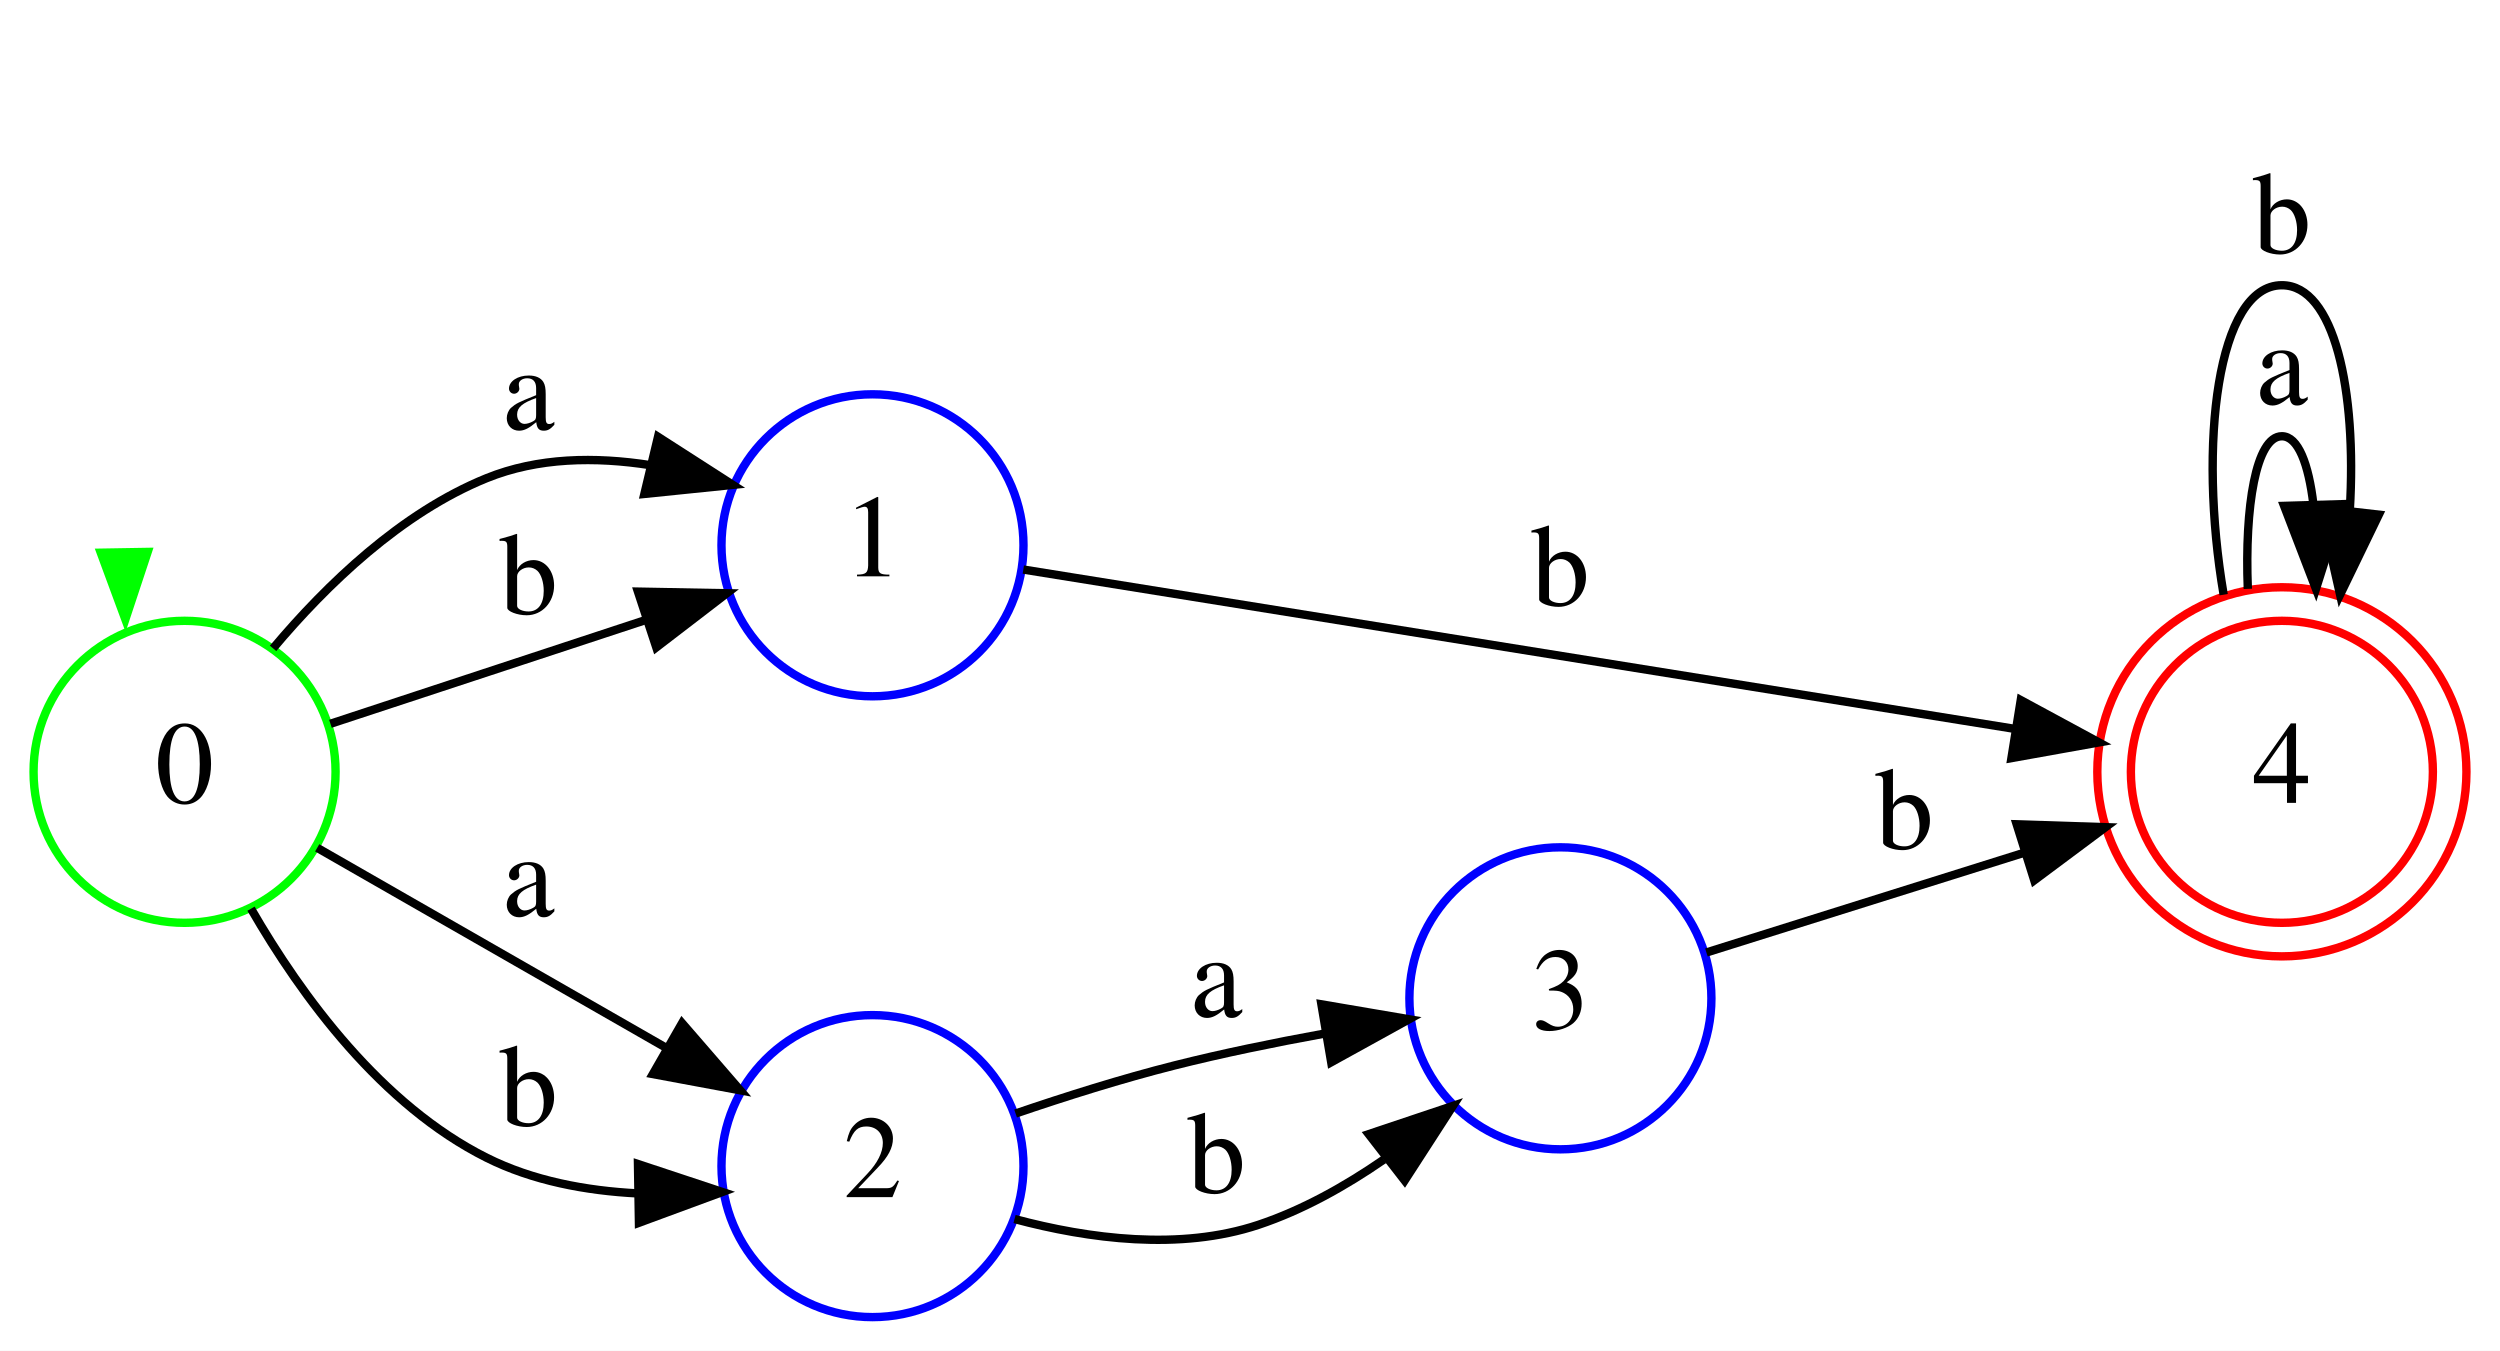
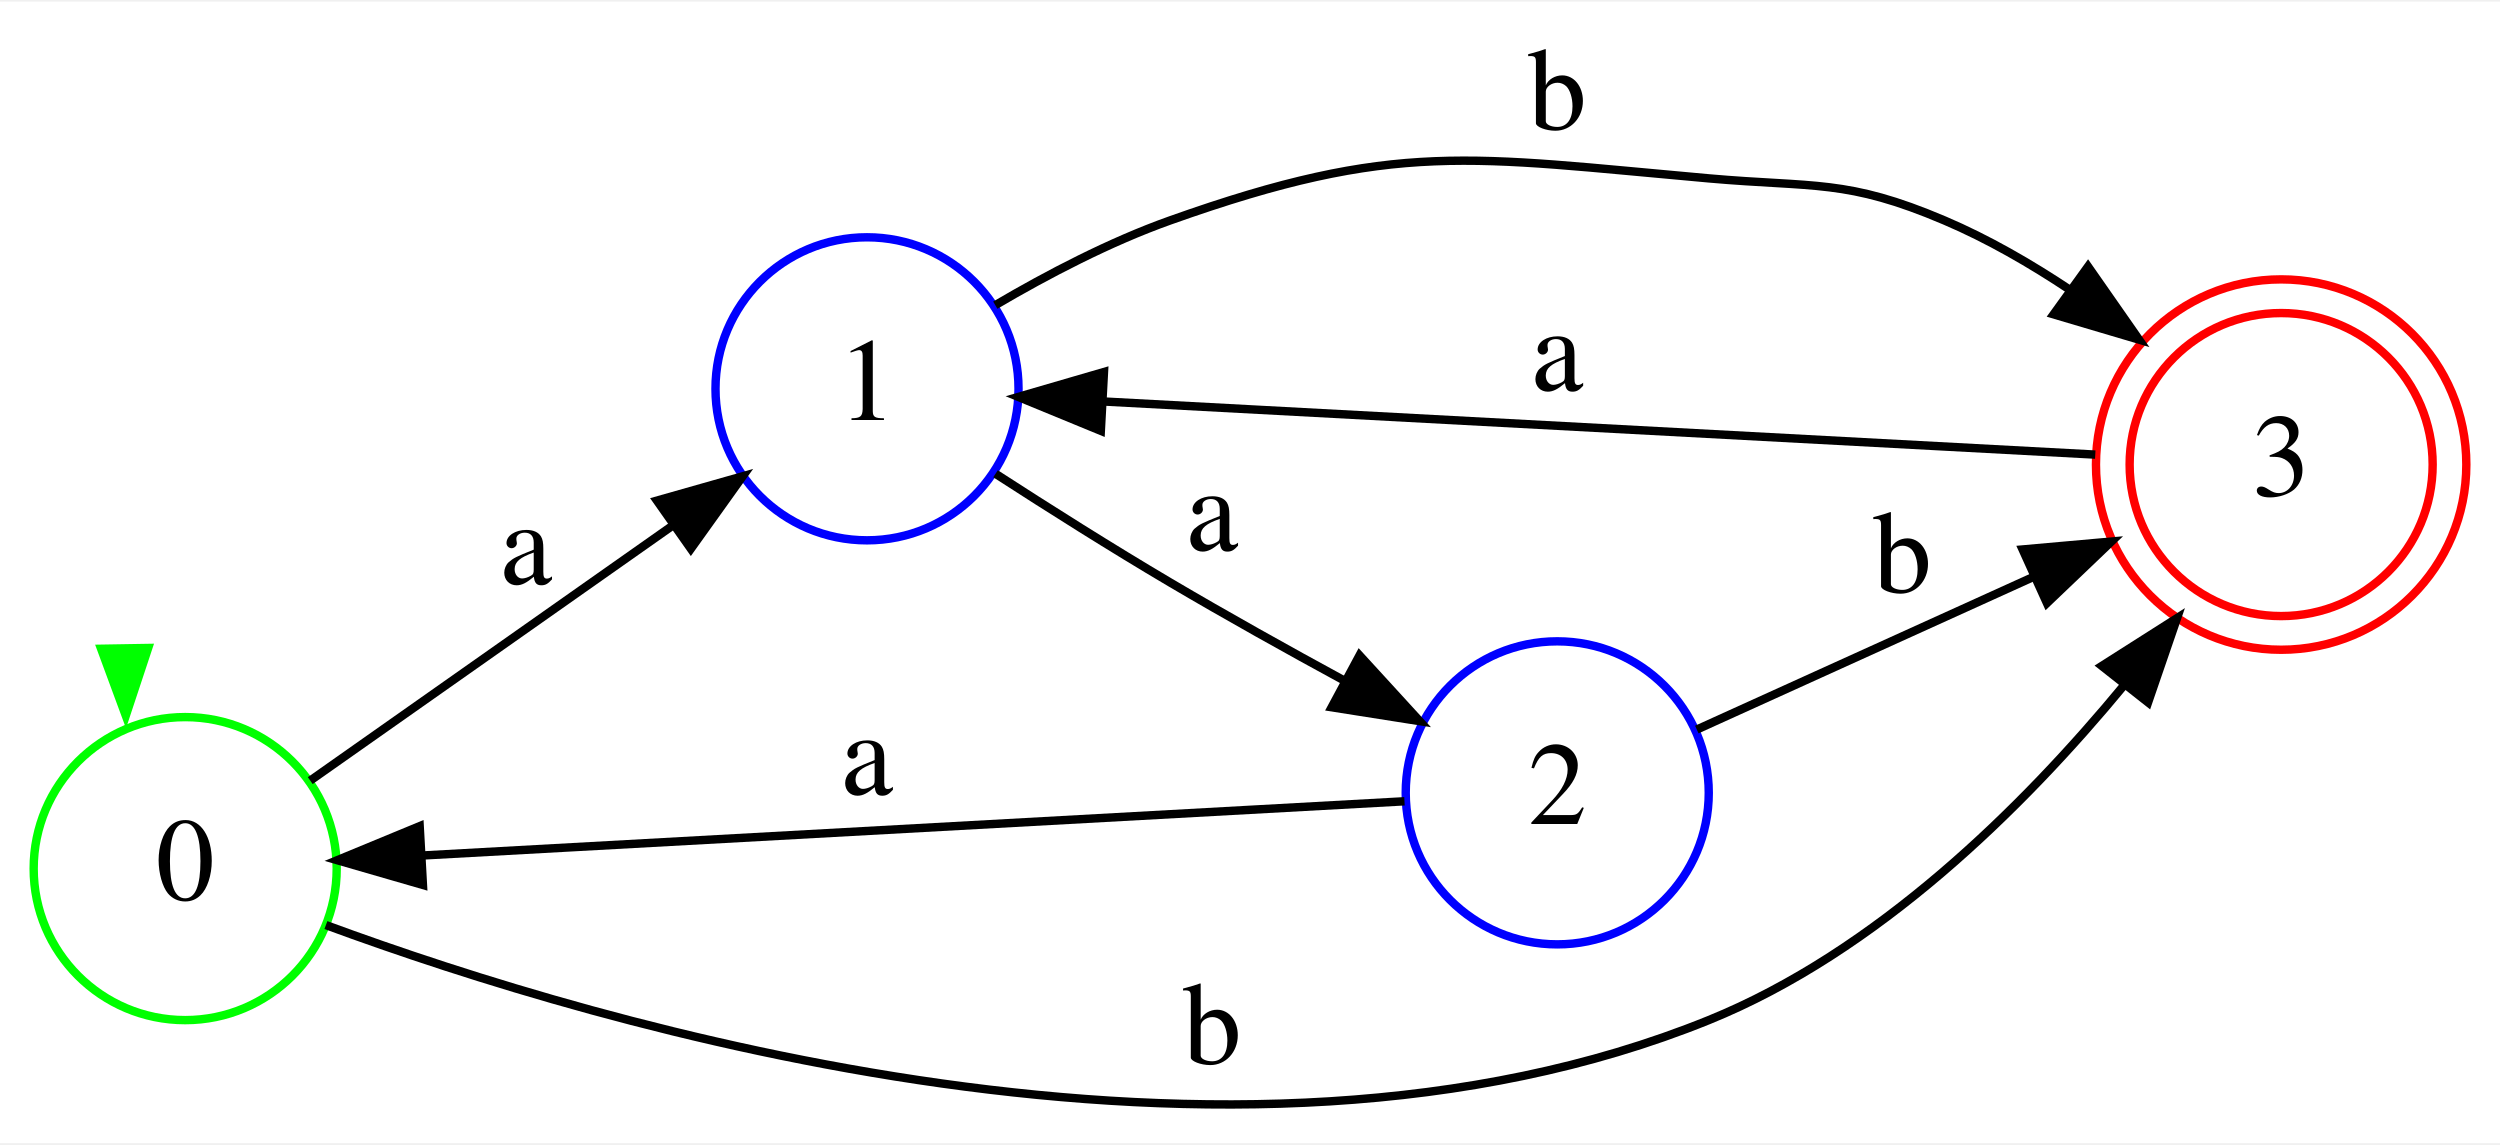
- <svg xmlns="http://www.w3.org/2000/svg" width="298pt" height="161pt" viewBox="0.00 0.00 298.00 161.00">
-   <g id="graph0" class="graph" transform="scale(1 1) rotate(0) translate(4 157)">
-     <polygon fill="#ffffff" stroke="transparent" points="-4,4 -4,-157 294,-157 294,4 -4,4" />
+ <svg xmlns="http://www.w3.org/2000/svg" width="297pt" height="136pt" viewBox="0.00 0.00 297.00 135.62">
+   <g id="graph0" class="graph" transform="scale(1 1) rotate(0) translate(4 131.6163)">
+     <polygon fill="#ffffff" stroke="transparent" points="-4,4 -4,-131.616 293,-131.616 293,4 -4,4" />
    <g id="node1" class="node">
-       <ellipse fill="none" stroke="#00ff00" cx="18" cy="-65" rx="18" ry="18" />
-       <text text-anchor="middle" x="18" y="-61.3" font-family="Times,serif" font-size="14.00" fill="#000000">0</text>
+       <ellipse fill="none" stroke="#00ff00" cx="18" cy="-28.616" rx="18" ry="18" />
+       <text text-anchor="middle" x="18" y="-24.916" font-family="Times,serif" font-size="14.00" fill="#000000">0</text>
    </g>
    <g id="edge1" class="edge">
-       <path fill="none" stroke="#00ff00" stroke-width="0" d="M10.798,-91.768C11.595,-97.153 13.996,-101 18,-101 24.25,-101 26.594,-91.625 25.031,-81.664" />
-       <polygon fill="#00ff00" stroke="#00ff00" stroke-width="0" points="14.299,-91.722 10.969,-81.664 7.3,-91.603 14.299,-91.722" />
+       <path fill="none" stroke="#00ff00" stroke-width="0" d="M10.798,-55.385C11.595,-60.769 13.996,-64.616 18,-64.616 24.25,-64.616 26.594,-55.241 25.031,-45.28" />
+       <polygon fill="#00ff00" stroke="#00ff00" stroke-width="0" points="14.299,-55.338 10.969,-45.28 7.3,-55.22 14.299,-55.338" />
    </g>
    <g id="node2" class="node">
-       <ellipse fill="none" stroke="#0000ff" cx="100" cy="-92" rx="18" ry="18" />
-       <text text-anchor="middle" x="100" y="-88.3" font-family="Times,serif" font-size="14.00" fill="#000000">1</text>
+       <ellipse fill="none" stroke="#0000ff" cx="99" cy="-85.616" rx="18" ry="18" />
+       <text text-anchor="middle" x="99" y="-81.916" font-family="Times,serif" font-size="14.00" fill="#000000">1</text>
    </g>
    <g id="edge2" class="edge">
-       <path fill="none" stroke="#000000" d="M28.549,-79.714C34.943,-87.325 43.823,-95.868 54,-100 60.112,-102.481 66.986,-102.577 73.52,-101.552" />
-       <polygon fill="#000000" stroke="#000000" points="74.438,-104.932 83.35,-99.203 72.811,-98.124 74.438,-104.932" />
-       <text text-anchor="middle" x="59" y="-105.8" font-family="Times,serif" font-size="14.00" fill="#000000">a</text>
+       <path fill="none" stroke="#000000" d="M32.857,-39.071C44.846,-47.508 61.927,-59.528 75.728,-69.24" />
+       <polygon fill="#000000" stroke="#000000" points="74.045,-72.335 84.237,-75.228 78.074,-66.611 74.045,-72.335" />
+       <text text-anchor="middle" x="58.5" y="-62.416" font-family="Times,serif" font-size="14.00" fill="#000000">a</text>
+     </g>
+     <g id="node4" class="node">
+       <ellipse fill="none" stroke="#ff0000" cx="267" cy="-76.616" rx="18" ry="18" />
+       <ellipse fill="none" stroke="#ff0000" cx="267" cy="-76.616" rx="22" ry="22" />
+       <text text-anchor="middle" x="267" y="-72.916" font-family="Times,serif" font-size="14.00" fill="#000000">3</text>
    </g>
    <g id="edge3" class="edge">
-       <path fill="none" stroke="#000000" d="M35.39,-70.726C46.262,-74.306 60.493,-78.992 72.831,-83.054" />
-       <polygon fill="#000000" stroke="#000000" points="72.042,-86.479 82.635,-86.282 74.231,-79.83 72.042,-86.479" />
-       <text text-anchor="middle" x="59" y="-83.8" font-family="Times,serif" font-size="14.00" fill="#000000">b</text>
+       <path fill="none" stroke="#000000" d="M34.717,-21.909C67.556,-9.802 142.227,12.405 199,-10.616 218.939,-18.701 236.253,-35.751 248.419,-50.495" />
+       <polygon fill="#000000" stroke="#000000" points="245.694,-52.691 254.633,-58.377 251.191,-48.357 245.694,-52.691" />
+       <text text-anchor="middle" x="140" y="-5.416" font-family="Times,serif" font-size="14.00" fill="#000000">b</text>
    </g>
    <g id="node3" class="node">
-       <ellipse fill="none" stroke="#0000ff" cx="100" cy="-18" rx="18" ry="18" />
-       <text text-anchor="middle" x="100" y="-14.3" font-family="Times,serif" font-size="14.00" fill="#000000">2</text>
+       <ellipse fill="none" stroke="#0000ff" cx="181" cy="-37.616" rx="18" ry="18" />
+       <text text-anchor="middle" x="181" y="-33.916" font-family="Times,serif" font-size="14.00" fill="#000000">2</text>
    </g>
    <g id="edge4" class="edge">
-       <path fill="none" stroke="#000000" d="M33.81,-55.938C45.608,-49.176 61.949,-39.81 75.442,-32.076" />
-       <polygon fill="#000000" stroke="#000000" points="77.303,-35.044 84.238,-27.034 73.822,-28.971 77.303,-35.044" />
-       <text text-anchor="middle" x="59" y="-47.8" font-family="Times,serif" font-size="14.00" fill="#000000">a</text>
+       <path fill="none" stroke="#000000" d="M114.268,-75.525C120.617,-71.417 128.102,-66.688 135,-62.616 141.673,-58.678 149.003,-54.59 155.812,-50.889" />
+       <polygon fill="#000000" stroke="#000000" points="157.512,-53.949 164.664,-46.133 154.199,-47.783 157.512,-53.949" />
+       <text text-anchor="middle" x="140" y="-66.416" font-family="Times,serif" font-size="14.00" fill="#000000">a</text>
    </g>
    <g id="edge5" class="edge">
-       <path fill="none" stroke="#000000" d="M25.919,-48.684C32.003,-38.144 41.487,-25.266 54,-19 59.491,-16.25 65.832,-15.062 72.018,-14.745" />
-       <polygon fill="#000000" stroke="#000000" points="72.047,-18.246 82.103,-14.913 72.163,-11.247 72.047,-18.246" />
-       <text text-anchor="middle" x="59" y="-22.8" font-family="Times,serif" font-size="14.00" fill="#000000">b</text>
-     </g>
-     <g id="node5" class="node">
-       <ellipse fill="none" stroke="#ff0000" cx="268" cy="-65" rx="18" ry="18" />
-       <ellipse fill="none" stroke="#ff0000" cx="268" cy="-65" rx="22" ry="22" />
-       <text text-anchor="middle" x="268" y="-61.3" font-family="Times,serif" font-size="14.00" fill="#000000">4</text>
+       <path fill="none" stroke="#000000" d="M114.241,-95.552C120.461,-99.21 127.86,-103.075 135,-105.616 161.88,-115.182 170.58,-113.134 199,-110.616 211.592,-109.501 215.367,-110.562 227,-105.616 232.131,-103.435 237.235,-100.492 241.995,-97.314" />
+       <polygon fill="#000000" stroke="#000000" points="244.058,-100.142 250.123,-91.455 239.964,-94.463 244.058,-100.142" />
+       <text text-anchor="middle" x="181" y="-116.416" font-family="Times,serif" font-size="14.00" fill="#000000">b</text>
    </g>
    <g id="edge6" class="edge">
-       <path fill="none" stroke="#000000" d="M117.979,-89.111C146.132,-84.586 201.014,-75.766 236.019,-70.14" />
-       <polygon fill="#000000" stroke="#000000" points="236.875,-73.547 246.193,-68.505 235.764,-66.636 236.875,-73.547" />
-       <text text-anchor="middle" x="182" y="-84.8" font-family="Times,serif" font-size="14.00" fill="#000000">b</text>
-     </g>
-     <g id="node4" class="node">
-       <ellipse fill="none" stroke="#0000ff" cx="182" cy="-38" rx="18" ry="18" />
-       <text text-anchor="middle" x="182" y="-34.3" font-family="Times,serif" font-size="14.00" fill="#000000">3</text>
+       <path fill="none" stroke="#000000" d="M162.852,-36.614C134.53,-35.05 79.6,-32.017 46.121,-30.169" />
+       <polygon fill="#000000" stroke="#000000" points="46.244,-26.671 36.067,-29.614 45.858,-33.66 46.244,-26.671" />
+       <text text-anchor="middle" x="99" y="-37.416" font-family="Times,serif" font-size="14.00" fill="#000000">a</text>
    </g>
    <g id="edge7" class="edge">
-       <path fill="none" stroke="#000000" d="M117.058,-24.267C122.997,-26.293 129.74,-28.422 136,-30 141.698,-31.437 147.859,-32.701 153.762,-33.776" />
-       <polygon fill="#000000" stroke="#000000" points="153.512,-37.283 163.956,-35.502 154.68,-30.381 153.512,-37.283" />
-       <text text-anchor="middle" x="141" y="-35.8" font-family="Times,serif" font-size="14.00" fill="#000000">a</text>
+       <path fill="none" stroke="#000000" d="M197.582,-45.136C208.893,-50.266 224.187,-57.201 237.541,-63.257" />
+       <polygon fill="#000000" stroke="#000000" points="236.284,-66.53 246.837,-67.472 239.175,-60.155 236.284,-66.53" />
+       <text text-anchor="middle" x="222" y="-61.416" font-family="Times,serif" font-size="14.00" fill="#000000">b</text>
    </g>
    <g id="edge8" class="edge">
-       <path fill="none" stroke="#000000" d="M116.931,-11.693C125.765,-9.327 136.65,-7.883 146,-11 151.239,-12.746 156.33,-15.587 160.954,-18.784" />
-       <polygon fill="#000000" stroke="#000000" points="159.145,-21.81 169.19,-25.178 163.438,-16.281 159.145,-21.81" />
-       <text text-anchor="middle" x="141" y="-14.8" font-family="Times,serif" font-size="14.00" fill="#000000">b</text>
-     </g>
-     <g id="edge9" class="edge">
-       <path fill="none" stroke="#000000" d="M199.403,-43.464C210.247,-46.868 224.506,-51.345 237.213,-55.334" />
-       <polygon fill="#000000" stroke="#000000" points="236.387,-58.743 246.976,-58.399 238.483,-52.065 236.387,-58.743" />
-       <text text-anchor="middle" x="223" y="-55.8" font-family="Times,serif" font-size="14.00" fill="#000000">b</text>
-     </g>
-     <g id="edge10" class="edge">
-       <path fill="none" stroke="#000000" d="M263.94,-86.807C263.553,-96.562 264.906,-105 268,-105 269.934,-105 271.187,-101.704 271.761,-96.85" />
-       <polygon fill="#000000" stroke="#000000" points="275.261,-96.906 272.06,-86.807 268.264,-96.698 275.261,-96.906" />
-       <text text-anchor="middle" x="268" y="-108.8" font-family="Times,serif" font-size="14.00" fill="#000000">a</text>
-     </g>
-     <g id="edge11" class="edge">
-       <path fill="none" stroke="#000000" d="M261.06,-86.114C257.995,-104.096 260.309,-123 268,-123 274.249,-123 276.948,-110.52 276.097,-96.195" />
-       <polygon fill="#000000" stroke="#000000" points="279.557,-95.65 274.94,-86.114 272.603,-96.448 279.557,-95.65" />
-       <text text-anchor="middle" x="268" y="-126.8" font-family="Times,serif" font-size="14.00" fill="#000000">b</text>
+       <path fill="none" stroke="#000000" d="M244.918,-77.799C214.722,-79.417 160.521,-82.32 127.355,-84.097" />
+       <polygon fill="#000000" stroke="#000000" points="126.777,-80.623 116.979,-84.653 127.152,-87.613 126.777,-80.623" />
+       <text text-anchor="middle" x="181" y="-85.416" font-family="Times,serif" font-size="14.00" fill="#000000">a</text>
    </g>
  </g>
</svg>
